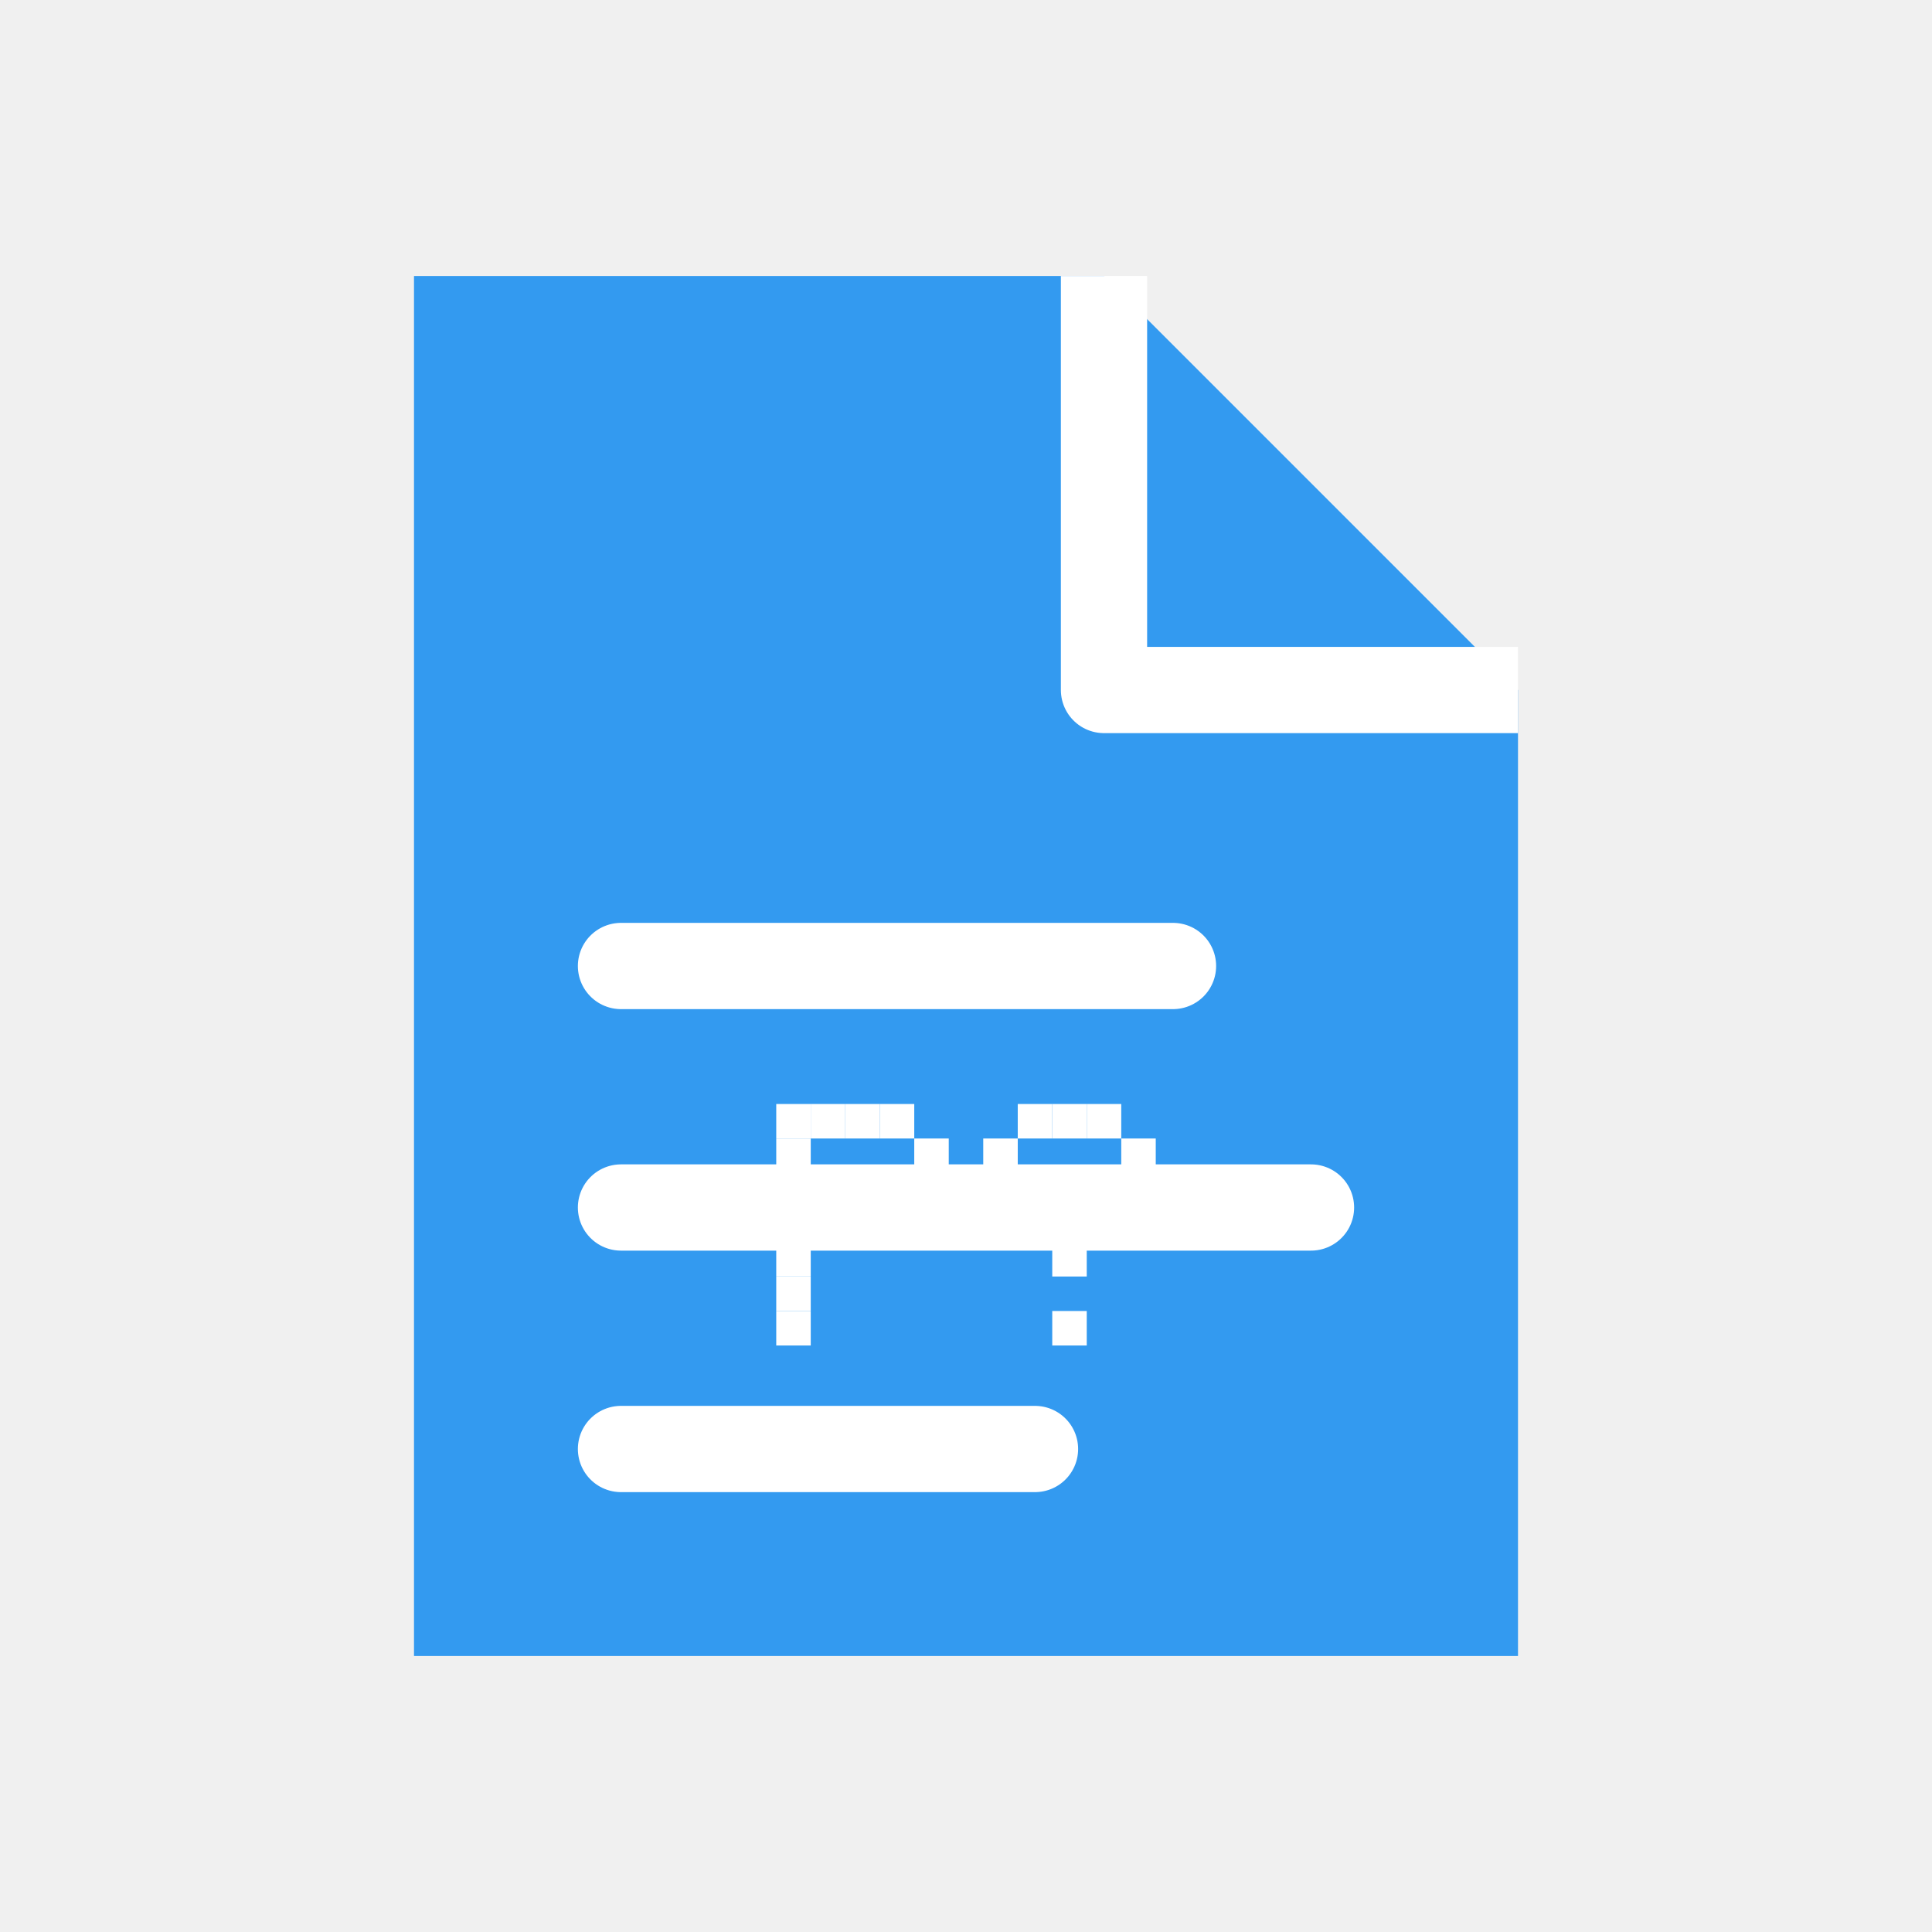
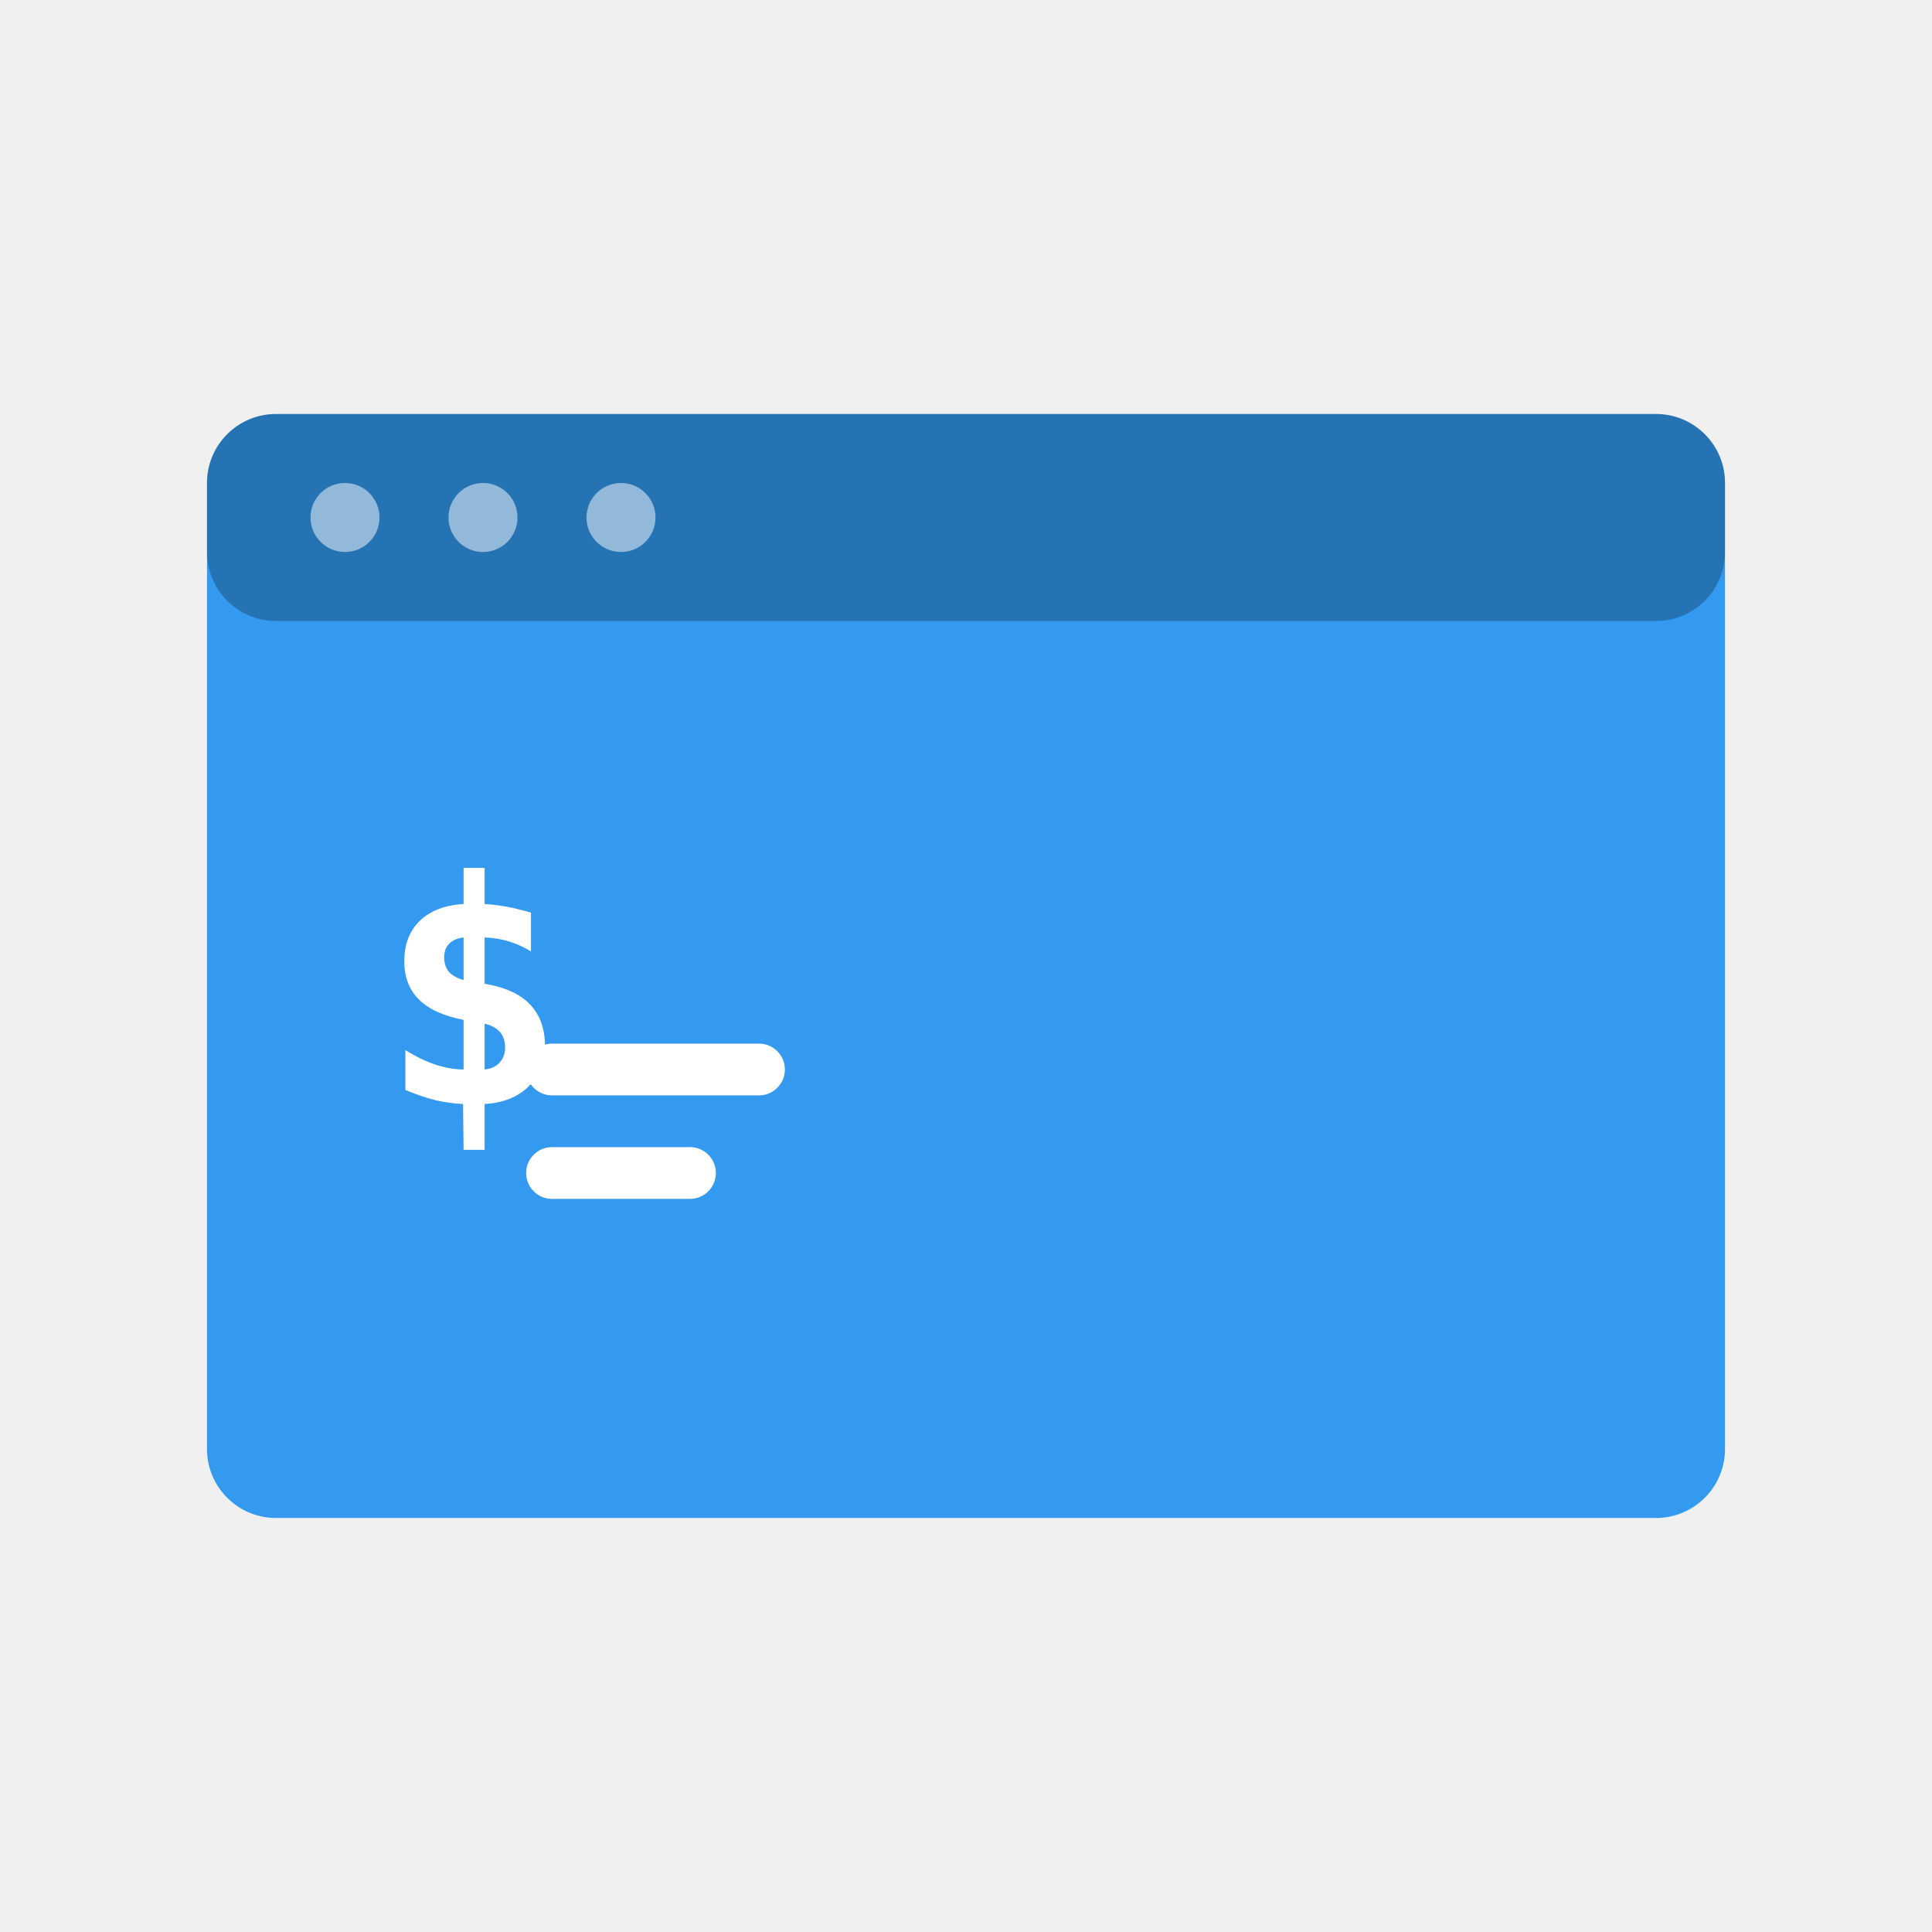
<svg xmlns="http://www.w3.org/2000/svg" viewBox="0 0 56 56" width="56" height="56">
-   <path d="M 12 8 L 32 8 L 44 20 L 44 48 L 12 48 Z" fill="#339AF0" />
-   <path d="M 32 8 L 32 20 L 44 20" fill="none" stroke="#ffffff" stroke-width="2.5" stroke-linejoin="round" />
-   <line x1="18" y1="28" x2="34" y2="28" stroke="#ffffff" stroke-width="2.5" stroke-linecap="round" />
-   <line x1="18" y1="35" x2="38" y2="35" stroke="#ffffff" stroke-width="2.5" stroke-linecap="round" />
-   <line x1="18" y1="42" x2="30" y2="42" stroke="#ffffff" stroke-width="2.5" stroke-linecap="round" />
-   <rect x="22.5" y="32.0" width="1" height="1" fill="#ffffff" />
-   <rect x="23.5" y="32.0" width="1" height="1" fill="#ffffff" />
-   <rect x="24.5" y="32.0" width="1" height="1" fill="#ffffff" />
-   <rect x="25.5" y="32.0" width="1" height="1" fill="#ffffff" />
-   <rect x="22.5" y="33.0" width="1" height="1" fill="#ffffff" />
-   <rect x="26.5" y="33.0" width="1" height="1" fill="#ffffff" />
-   <rect x="22.5" y="34.0" width="1" height="1" fill="#ffffff" />
-   <rect x="26.5" y="34.0" width="1" height="1" fill="#ffffff" />
-   <rect x="22.5" y="35.0" width="1" height="1" fill="#ffffff" />
-   <rect x="23.5" y="35.0" width="1" height="1" fill="#ffffff" />
-   <rect x="24.5" y="35.0" width="1" height="1" fill="#ffffff" />
-   <rect x="25.5" y="35.0" width="1" height="1" fill="#ffffff" />
-   <rect x="22.5" y="36.0" width="1" height="1" fill="#ffffff" />
-   <rect x="22.5" y="37.0" width="1" height="1" fill="#ffffff" />
-   <rect x="22.5" y="38.0" width="1" height="1" fill="#ffffff" />
-   <rect x="29.5" y="32.0" width="1" height="1" fill="#ffffff" />
-   <rect x="30.5" y="32.0" width="1" height="1" fill="#ffffff" />
-   <rect x="31.5" y="32.0" width="1" height="1" fill="#ffffff" />
-   <rect x="28.5" y="33.0" width="1" height="1" fill="#ffffff" />
-   <rect x="32.5" y="33.0" width="1" height="1" fill="#ffffff" />
-   <rect x="32.5" y="34.0" width="1" height="1" fill="#ffffff" />
-   <rect x="31.5" y="35.0" width="1" height="1" fill="#ffffff" />
-   <rect x="30.5" y="36.0" width="1" height="1" fill="#ffffff" />
-   <rect x="30.5" y="38.0" width="1" height="1" fill="#ffffff" />
+   <rect x="6" y="12" width="44" height="32" rx="2" fill="#339AF0" />
+   <rect x="6" y="12" width="44" height="6" rx="2" fill="#000000" opacity="0.25" />
+   <circle cx="10" cy="15" r="1" fill="#ffffff" opacity="0.5" />
+   <circle cx="14" cy="15" r="1" fill="#ffffff" opacity="0.5" />
+   <circle cx="18" cy="15" r="1" fill="#ffffff" opacity="0.5" />
+   <text x="11" y="32" font-family="monospace" font-size="9" fill="#ffffff" font-weight="bold">$</text>
+   <line x1="16" y1="31" x2="22" y2="31" stroke="#ffffff" stroke-width="1.5" stroke-linecap="round" />
+   <line x1="16" y1="34" x2="20" y2="34" stroke="#ffffff" stroke-width="1.5" stroke-linecap="round" />
</svg>
